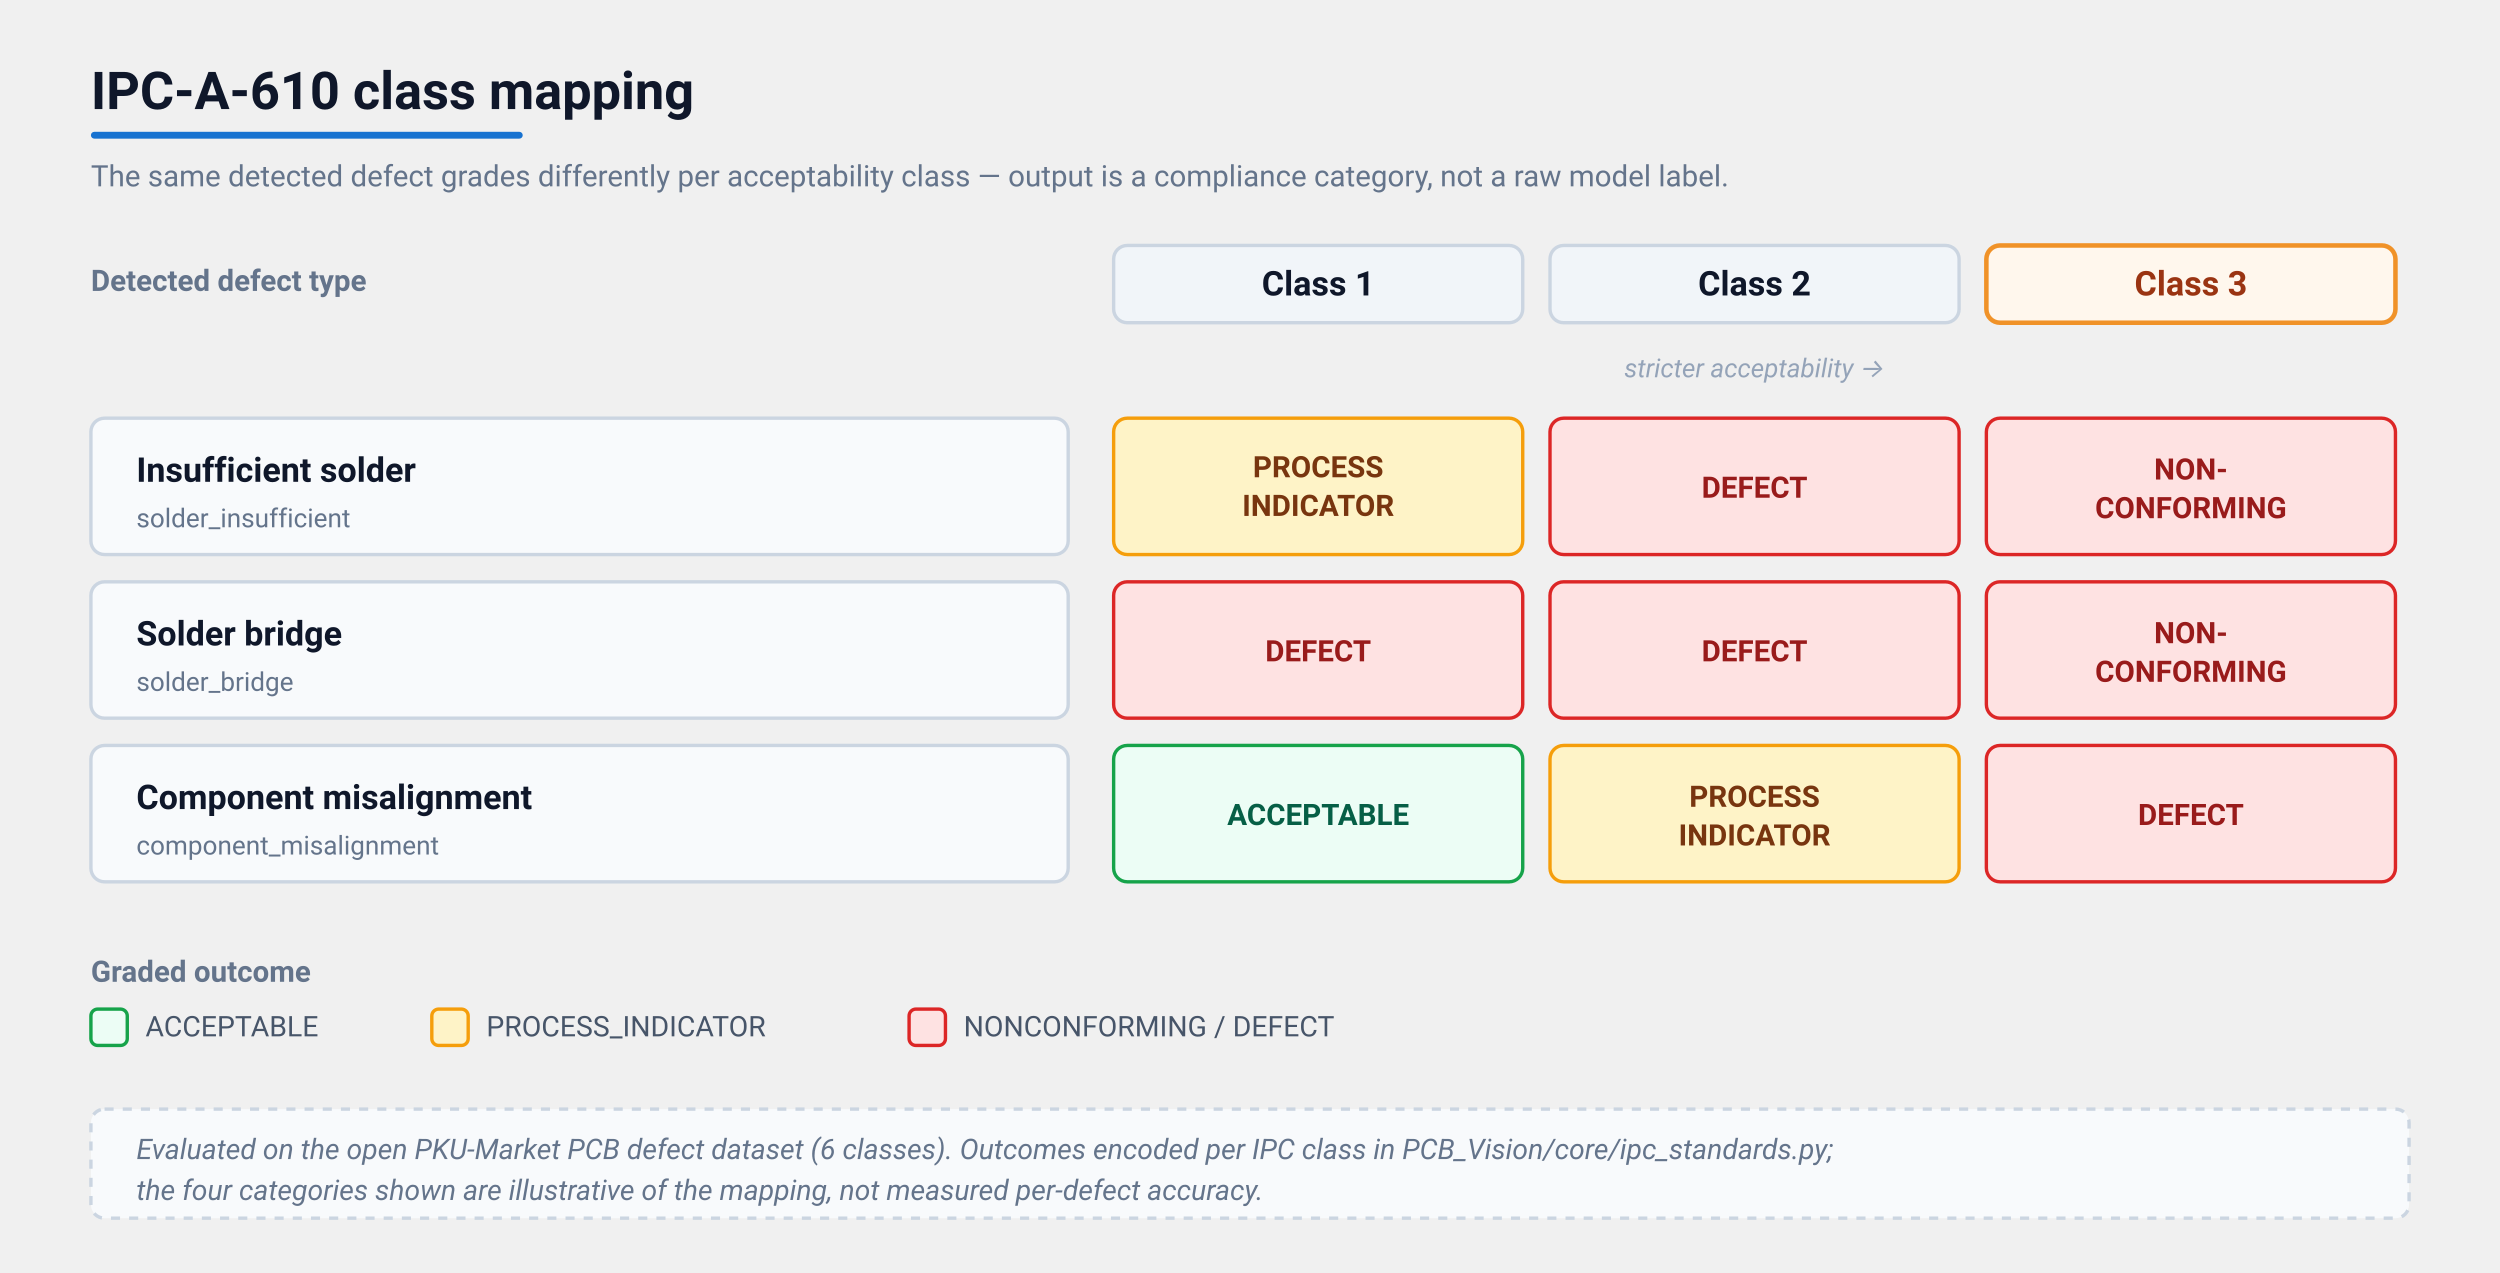
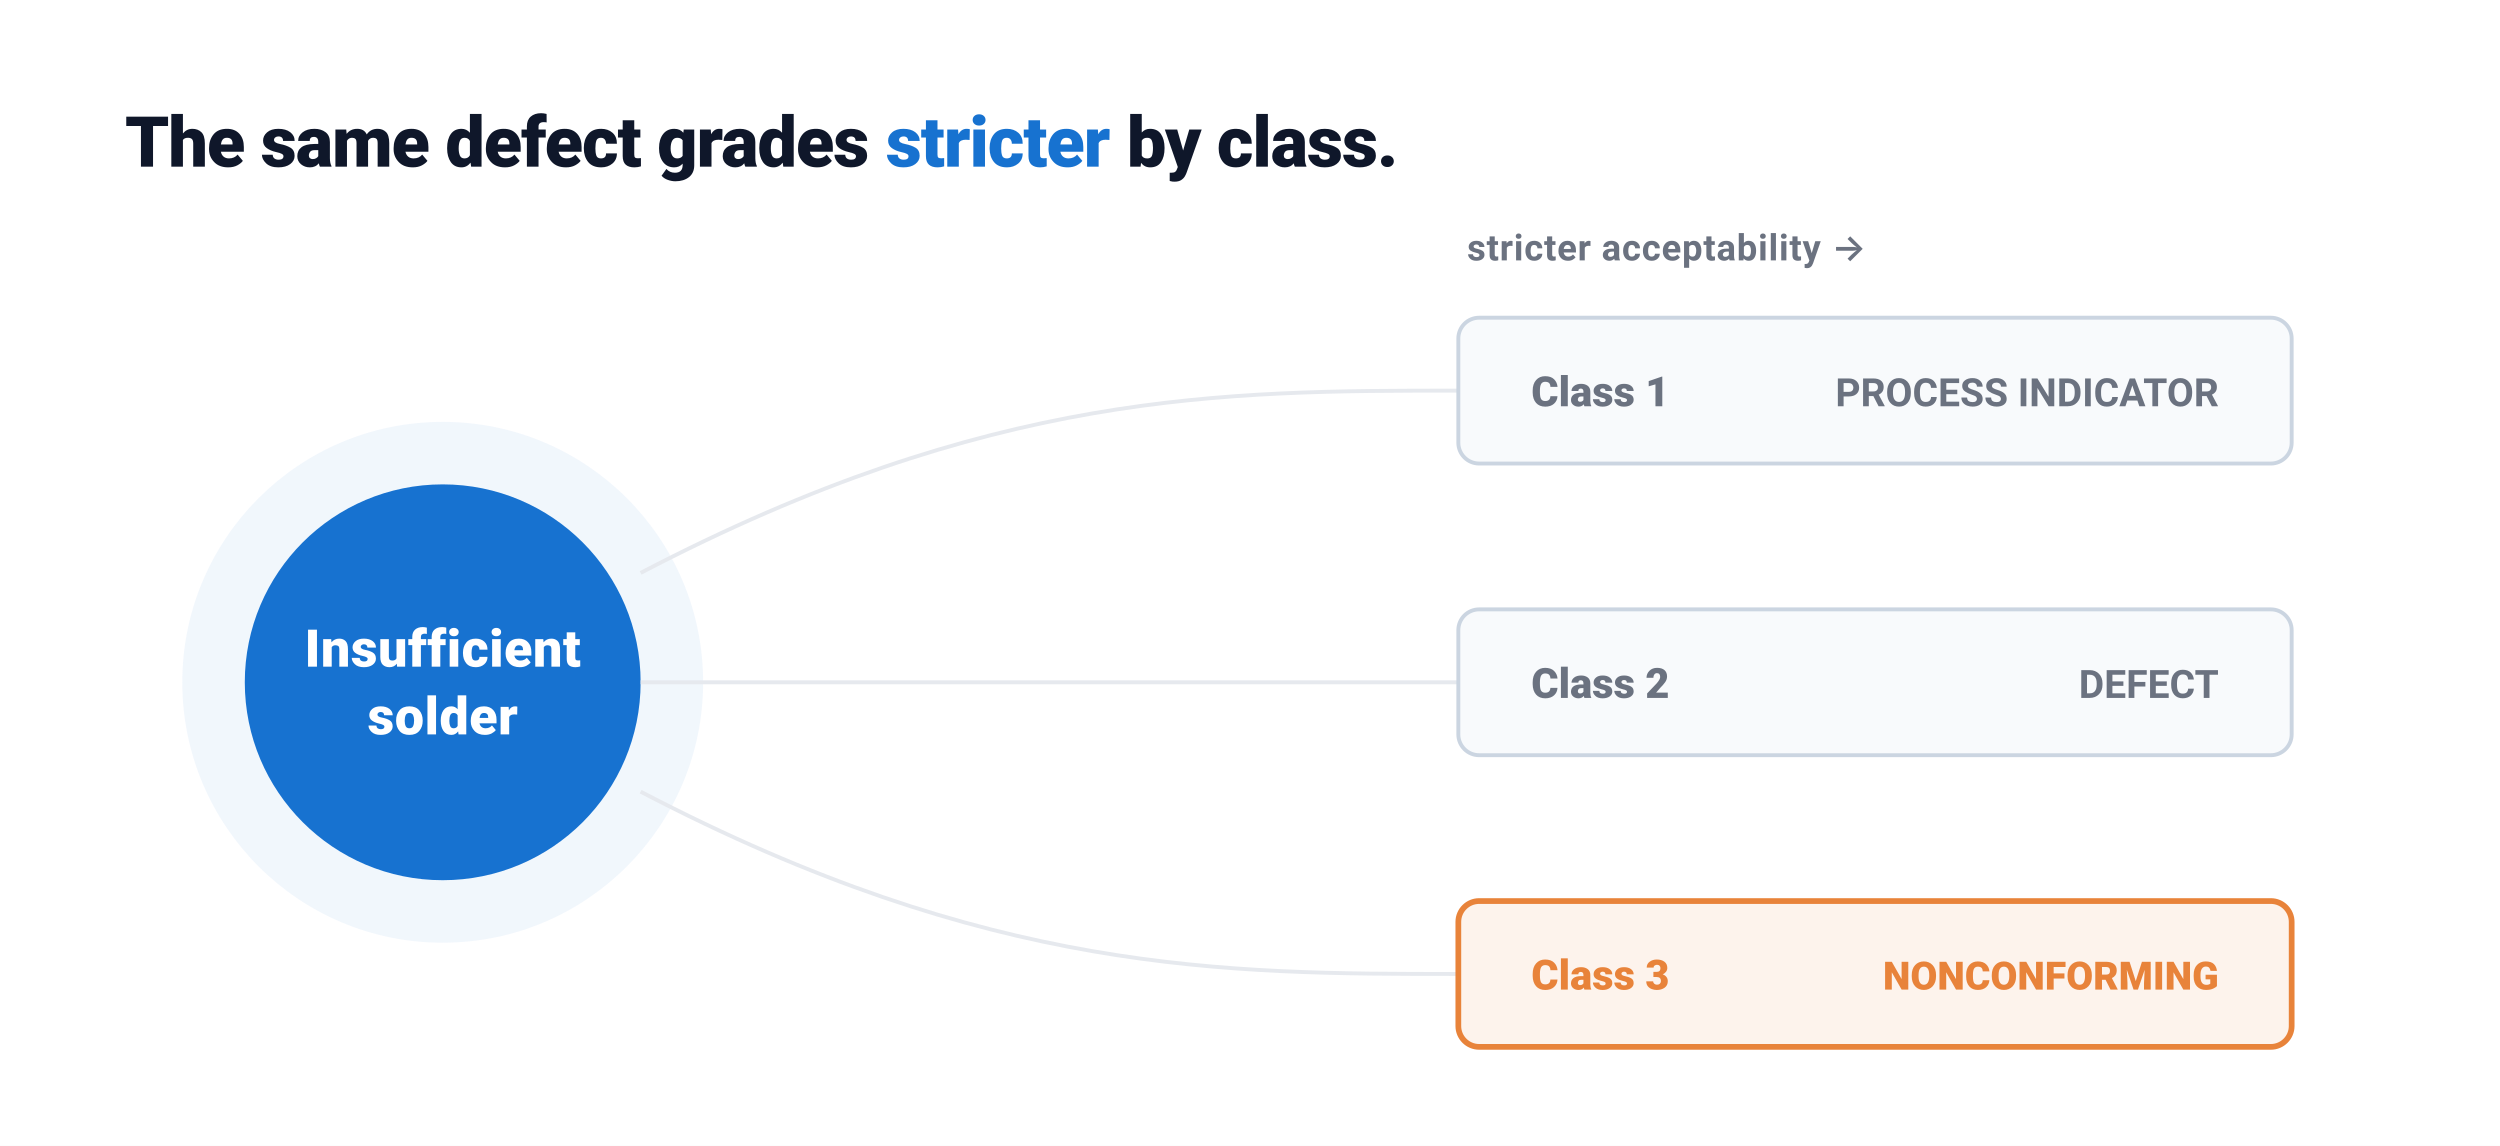
- <svg xmlns="http://www.w3.org/2000/svg" viewBox="0 0 1100 560" font-family="ui-sans-serif, system-ui, -apple-system, 'Segoe UI', Roboto, sans-serif">
-   <text x="40" y="48" font-size="23" font-weight="700" fill="#0f172a">IPC-A-610 class mapping</text>
-   <rect x="40" y="58" width="190" height="3" rx="1.5" fill="#1772d0" />
-   <text x="40" y="82" font-size="13" fill="#64748b">The same detected defect grades differently per acceptability class — output is a compliance category, not a raw model label.</text>
-   <text x="40" y="128" font-size="13" font-weight="600" fill="#64748b">Detected defect type</text>
-   <rect x="490" y="108" width="180" height="34" rx="6" fill="#f1f5f9" stroke="#cbd5e1" stroke-width="1.5" />
-   <text x="580" y="130" font-size="15" font-weight="700" fill="#0f172a" text-anchor="middle">Class 1</text>
-   <rect x="682" y="108" width="180" height="34" rx="6" fill="#f1f5f9" stroke="#cbd5e1" stroke-width="1.5" />
-   <text x="772" y="130" font-size="15" font-weight="700" fill="#0f172a" text-anchor="middle">Class 2</text>
-   <rect x="874" y="108" width="180" height="34" rx="6" fill="#fff7ed" stroke="#f09228" stroke-width="2" />
-   <text x="964" y="130" font-size="15" font-weight="700" fill="#9a3412" text-anchor="middle">Class 3</text>
-   <text x="772" y="166" font-size="11.5" fill="#94a3b8" text-anchor="middle" font-style="italic">stricter acceptability →</text>
-   <rect x="40" y="184" width="430" height="60" rx="6" fill="#f8fafc" stroke="#cbd5e1" stroke-width="1.5" />
-   <text x="60" y="212" font-size="15" font-weight="600" fill="#0f172a">Insufficient solder</text>
-   <text x="60" y="232" font-size="11.5" fill="#64748b">solder_insufficient</text>
-   <rect x="490" y="184" width="180" height="60" rx="6" fill="#fef3c7" stroke="#f59e0b" stroke-width="1.5" />
-   <text x="580" y="210" font-size="13" font-weight="700" fill="#78350f" text-anchor="middle">PROCESS</text>
-   <text x="580" y="227" font-size="13" font-weight="700" fill="#78350f" text-anchor="middle">INDICATOR</text>
-   <rect x="682" y="184" width="180" height="60" rx="6" fill="#fee2e2" stroke="#dc2626" stroke-width="1.5" />
-   <text x="772" y="219" font-size="13" font-weight="700" fill="#991b1b" text-anchor="middle">DEFECT</text>
-   <rect x="874" y="184" width="180" height="60" rx="6" fill="#fee2e2" stroke="#dc2626" stroke-width="1.5" />
-   <text x="964" y="211" font-size="13" font-weight="700" fill="#991b1b" text-anchor="middle">NON-</text>
-   <text x="964" y="228" font-size="13" font-weight="700" fill="#991b1b" text-anchor="middle">CONFORMING</text>
-   <rect x="40" y="256" width="430" height="60" rx="6" fill="#f8fafc" stroke="#cbd5e1" stroke-width="1.5" />
-   <text x="60" y="284" font-size="15" font-weight="600" fill="#0f172a">Solder bridge</text>
-   <text x="60" y="304" font-size="11.5" fill="#64748b">solder_bridge</text>
-   <rect x="490" y="256" width="180" height="60" rx="6" fill="#fee2e2" stroke="#dc2626" stroke-width="1.5" />
-   <text x="580" y="291" font-size="13" font-weight="700" fill="#991b1b" text-anchor="middle">DEFECT</text>
-   <rect x="682" y="256" width="180" height="60" rx="6" fill="#fee2e2" stroke="#dc2626" stroke-width="1.5" />
-   <text x="772" y="291" font-size="13" font-weight="700" fill="#991b1b" text-anchor="middle">DEFECT</text>
-   <rect x="874" y="256" width="180" height="60" rx="6" fill="#fee2e2" stroke="#dc2626" stroke-width="1.5" />
-   <text x="964" y="283" font-size="13" font-weight="700" fill="#991b1b" text-anchor="middle">NON-</text>
-   <text x="964" y="300" font-size="13" font-weight="700" fill="#991b1b" text-anchor="middle">CONFORMING</text>
-   <rect x="40" y="328" width="430" height="60" rx="6" fill="#f8fafc" stroke="#cbd5e1" stroke-width="1.5" />
-   <text x="60" y="356" font-size="15" font-weight="600" fill="#0f172a">Component misalignment</text>
-   <text x="60" y="376" font-size="11.5" fill="#64748b">component_misalignment</text>
-   <rect x="490" y="328" width="180" height="60" rx="6" fill="#ecfdf5" stroke="#16a34a" stroke-width="1.5" />
-   <text x="580" y="363" font-size="13" font-weight="700" fill="#065f46" text-anchor="middle">ACCEPTABLE</text>
-   <rect x="682" y="328" width="180" height="60" rx="6" fill="#fef3c7" stroke="#f59e0b" stroke-width="1.5" />
-   <text x="772" y="355" font-size="13" font-weight="700" fill="#78350f" text-anchor="middle">PROCESS</text>
-   <text x="772" y="372" font-size="13" font-weight="700" fill="#78350f" text-anchor="middle">INDICATOR</text>
-   <rect x="874" y="328" width="180" height="60" rx="6" fill="#fee2e2" stroke="#dc2626" stroke-width="1.5" />
-   <text x="964" y="363" font-size="13" font-weight="700" fill="#991b1b" text-anchor="middle">DEFECT</text>
-   <text x="40" y="432" font-size="13" font-weight="600" fill="#64748b">Graded outcome</text>
-   <rect x="40" y="444" width="16" height="16" rx="3" fill="#ecfdf5" stroke="#16a34a" stroke-width="1.5" />
-   <text x="64" y="456" font-size="12.5" fill="#475569">ACCEPTABLE</text>
-   <rect x="190" y="444" width="16" height="16" rx="3" fill="#fef3c7" stroke="#f59e0b" stroke-width="1.5" />
-   <text x="214" y="456" font-size="12.5" fill="#475569">PROCESS_INDICATOR</text>
-   <rect x="400" y="444" width="16" height="16" rx="3" fill="#fee2e2" stroke="#dc2626" stroke-width="1.5" />
-   <text x="424" y="456" font-size="12.5" fill="#475569">NONCONFORMING / DEFECT</text>
-   <rect x="40" y="488" width="1020" height="48" rx="6" fill="#f8fafc" stroke="#cbd5e1" stroke-width="1.5" stroke-dasharray="4 4" />
-   <text x="60" y="510" font-size="12.5" fill="#64748b" font-style="italic">Evaluated on the open PKU-Market PCB defect dataset (6 classes). Outcomes encoded per IPC class in PCB_Vision/core/ipc_standards.py;</text>
-   <text x="60" y="528" font-size="12.5" fill="#64748b" font-style="italic">the four categories shown are illustrative of the mapping, not measured per-defect accuracy.</text>
+ <svg xmlns="http://www.w3.org/2000/svg" viewBox="0 0 960 440" font-family="ui-sans-serif, system-ui, -apple-system, 'Segoe UI', Roboto, sans-serif">
+   <rect width="960" height="440" fill="#ffffff" />
+   <text x="48" y="64" font-size="27" font-weight="800" fill="#0f172a" letter-spacing="-0.4">The same defect grades <tspan fill="#1772d0">stricter</tspan> by class.</text>
+   <circle cx="170" cy="262" r="100" fill="#1772d0" opacity="0.06" />
+   <circle cx="170" cy="262" r="76" fill="#1772d0" />
+   <text x="170" y="256" text-anchor="middle" font-size="20" font-weight="800" letter-spacing="0.2" fill="#ffffff">Insufficient</text>
+   <text x="170" y="282" text-anchor="middle" font-size="20" font-weight="800" letter-spacing="0.2" fill="#ffffff">solder</text>
+   <g stroke="#e6e9ee" stroke-width="1.5" fill="none">
+     <path d="M246 220 C 380 150, 470 150, 560 150" />
+     <path d="M246 262 C 380 262, 470 262, 560 262" />
+     <path d="M246 304 C 380 374, 470 374, 560 374" />
+   </g>
+   <text x="640" y="100" text-anchor="middle" font-size="14" font-weight="600" fill="#6b7280" letter-spacing="0.3">stricter acceptability →</text>
+   <rect x="560" y="122" width="320" height="56" rx="8" fill="#f8fafc" stroke="#cbd5e1" stroke-width="1.5" />
+   <text x="588" y="156" font-size="16" font-weight="800" fill="#6b7280">Class 1</text>
+   <text x="852" y="156" text-anchor="end" font-size="15" font-weight="700" fill="#6b7280">PROCESS INDICATOR</text>
+   <rect x="560" y="234" width="320" height="56" rx="8" fill="#f8fafc" stroke="#cbd5e1" stroke-width="1.5" />
+   <text x="588" y="268" font-size="16" font-weight="800" fill="#6b7280">Class 2</text>
+   <text x="852" y="268" text-anchor="end" font-size="15" font-weight="700" fill="#6b7280">DEFECT</text>
+   <rect x="560" y="346" width="320" height="56" rx="8" fill="#e8833a" opacity="0.10" />
+   <rect x="560" y="346" width="320" height="56" rx="8" fill="none" stroke="#e8833a" stroke-width="2.2" />
+   <text x="588" y="380" font-size="16" font-weight="800" fill="#e8833a">Class 3</text>
+   <text x="852" y="380" text-anchor="end" font-size="15" font-weight="800" fill="#e8833a">NONCONFORMING</text>
</svg>
